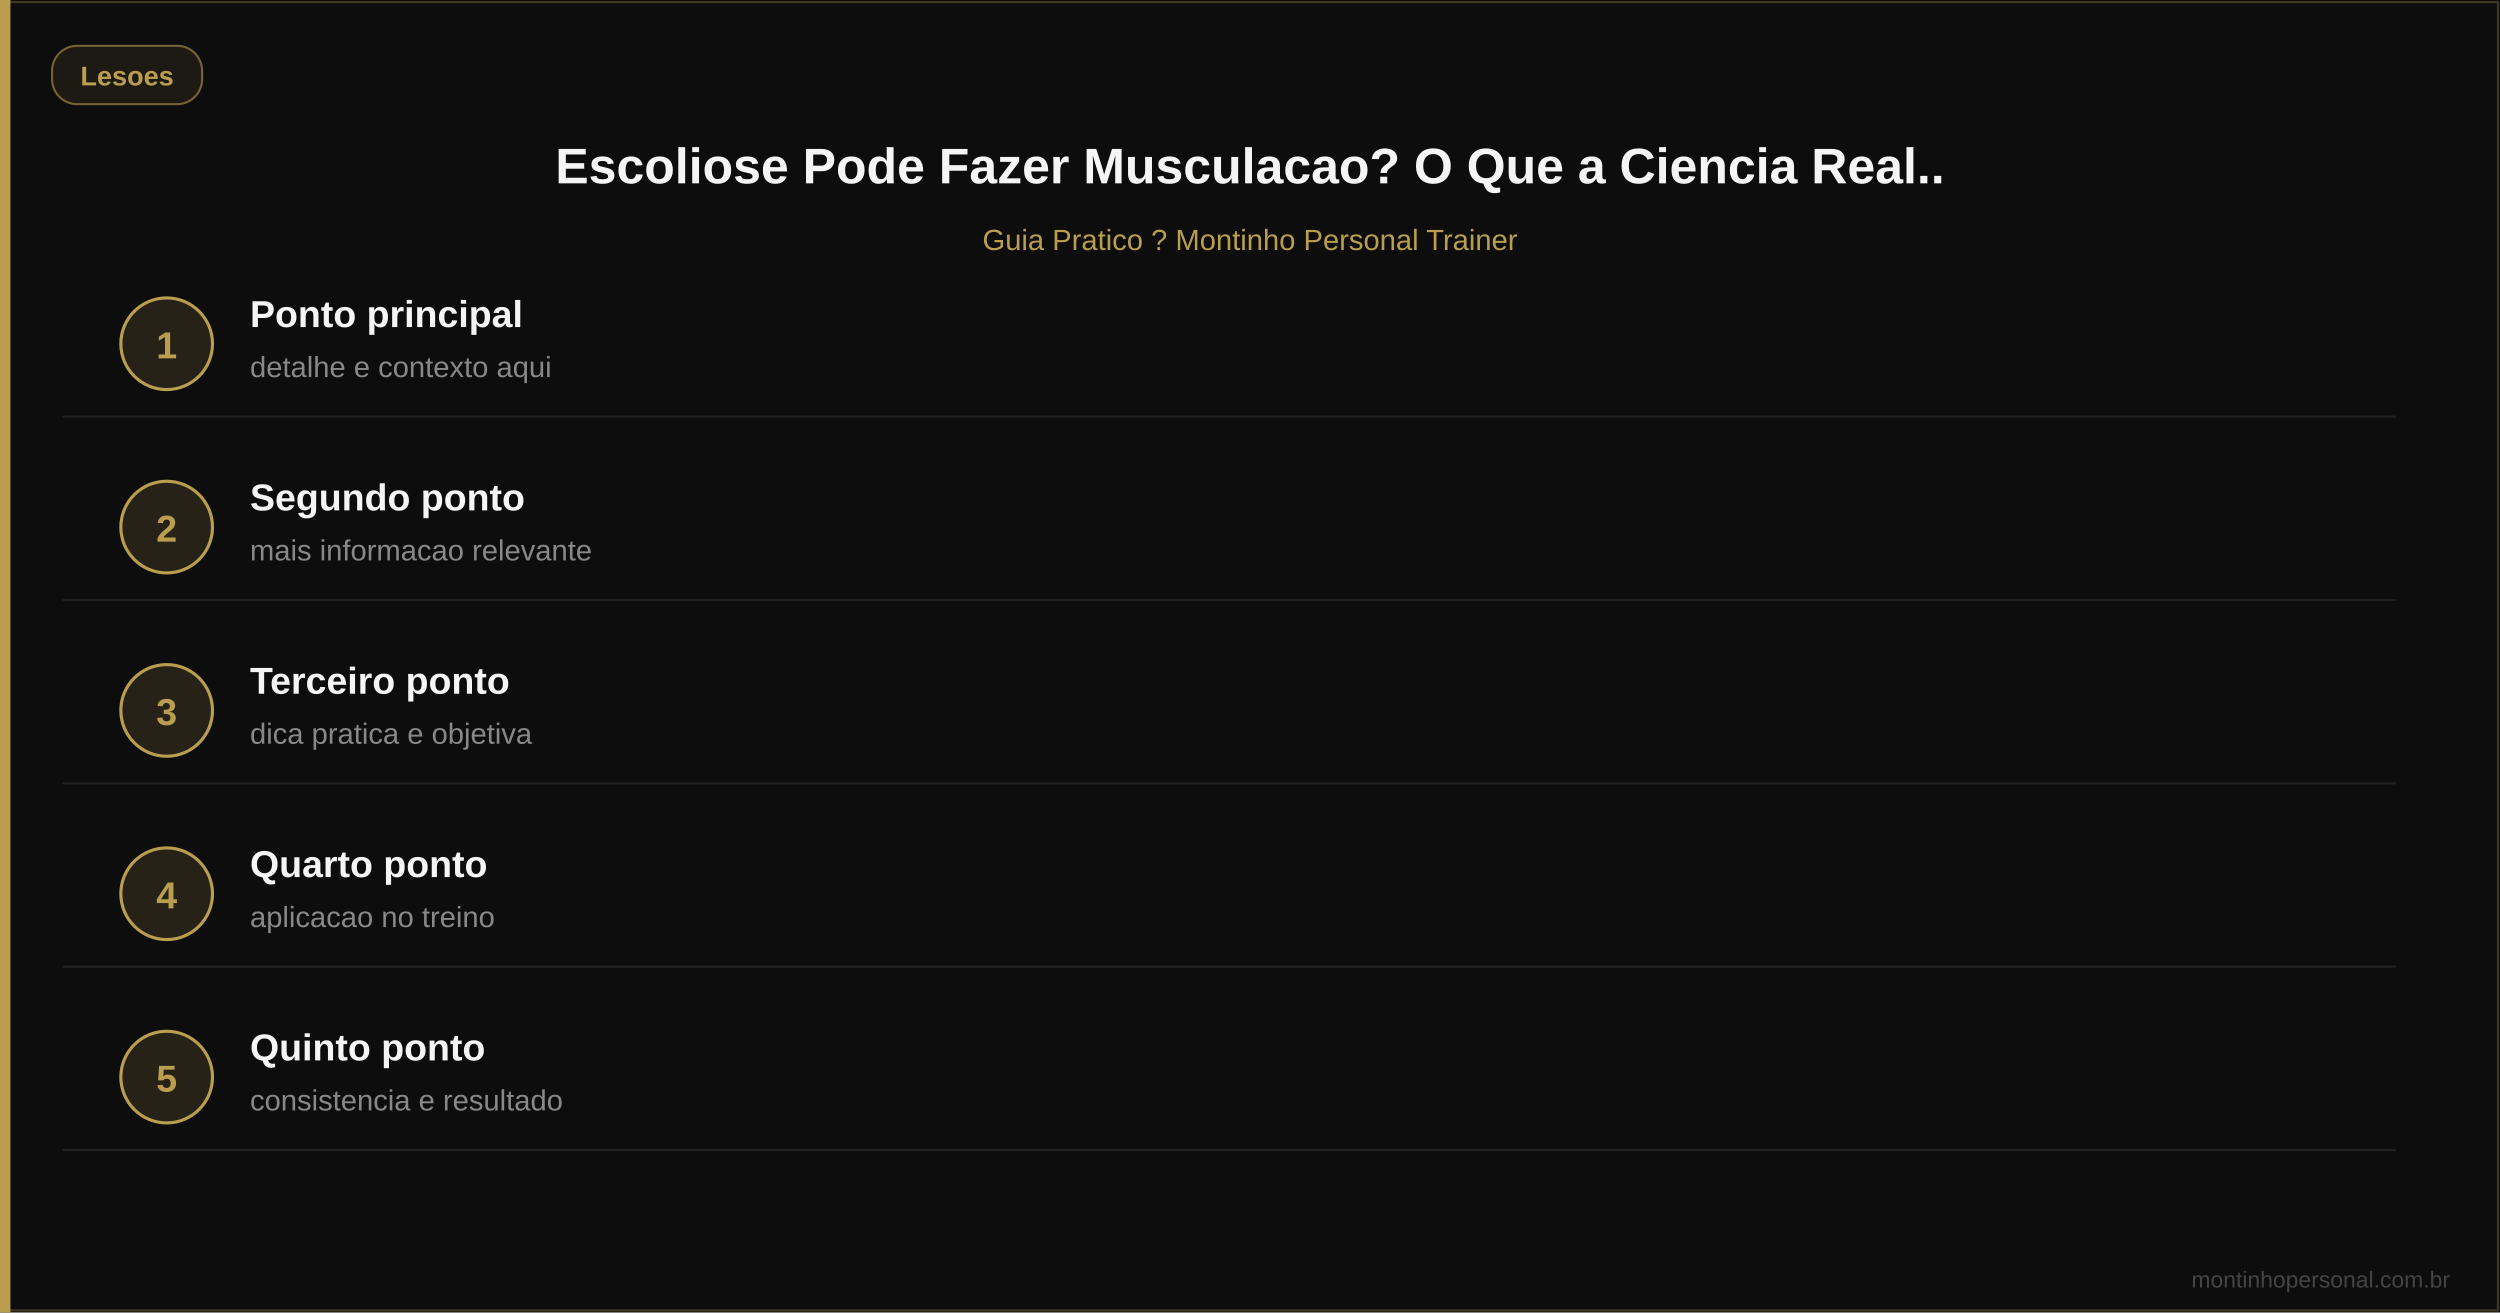
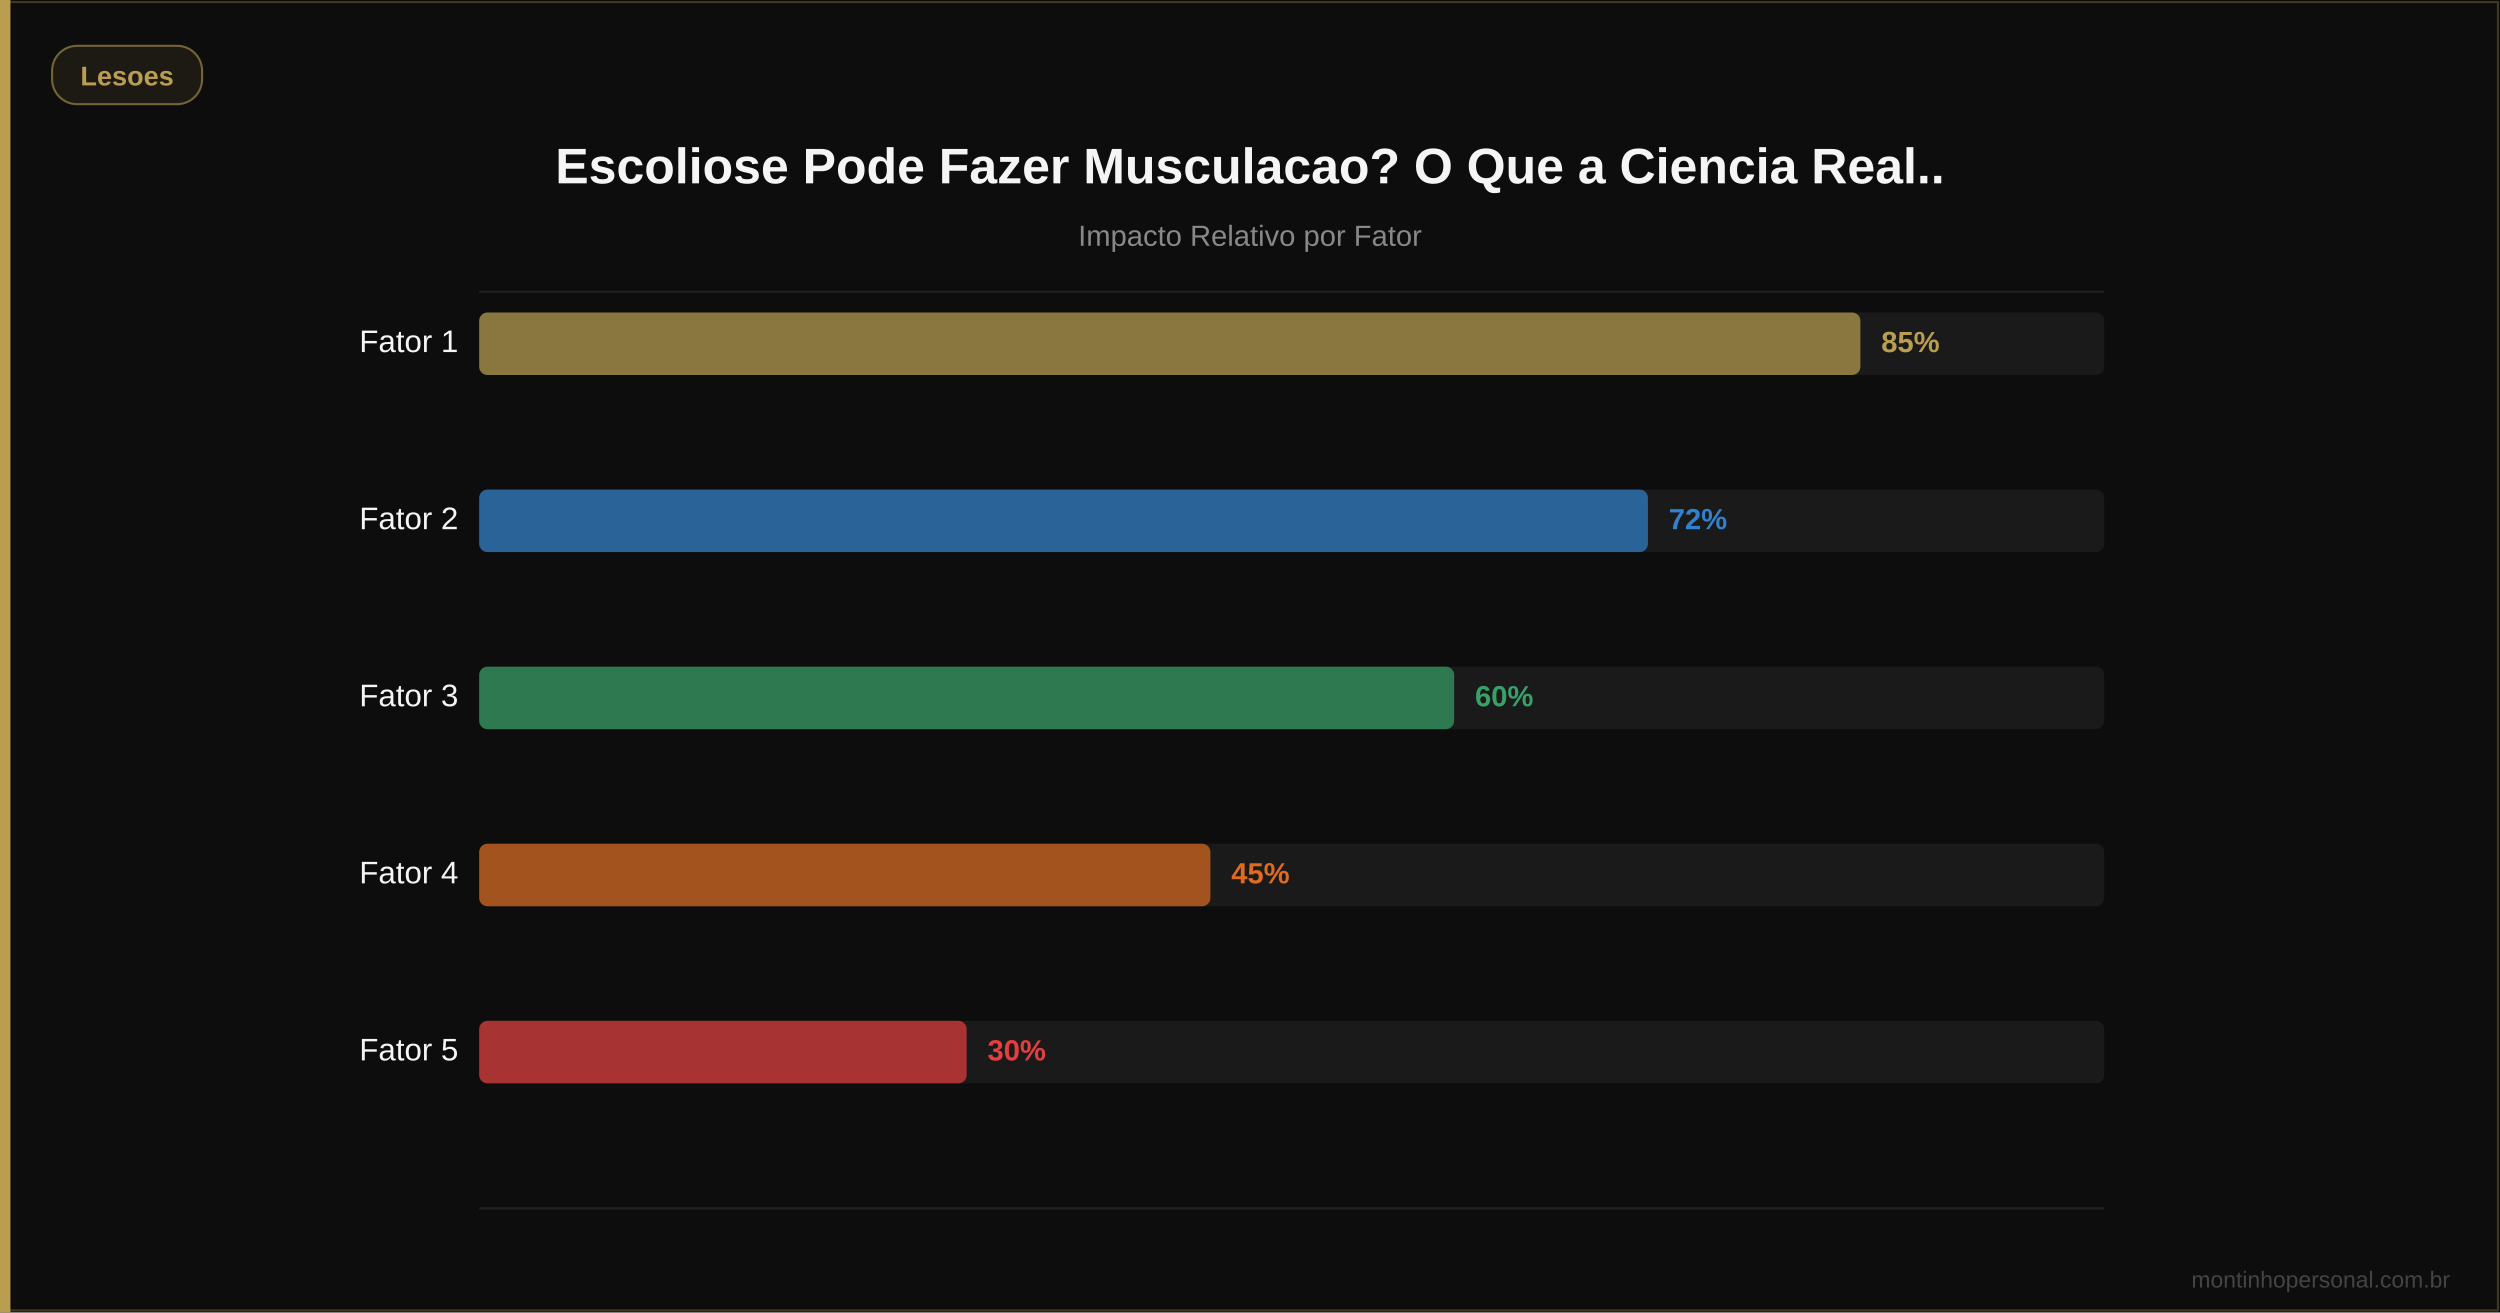
<svg xmlns="http://www.w3.org/2000/svg" viewBox="0 0 1200 630" width="1200" height="630" role="img" aria-label="Escoliose Pode Fazer Musculacao? O Que a Ciencia Realmente Diz">
  <rect width="1200" height="630" fill="#0d0d0d" />
  <rect x="0" y="0" width="5" height="630" fill="#BA9E50" />
  <rect x="1" y="1" width="1198" height="628" fill="none" stroke="#BA9E50" stroke-width="1" opacity="0.3" />
  <rect x="25" y="22" width="72" height="28" rx="12" fill="#BA9E50" fill-opacity="0.15" stroke="#BA9E50" stroke-width="1" opacity="0.6" />
  <text x="61" y="41" font-family="Arial,sans-serif" font-size="13" fill="#BA9E50" text-anchor="middle" font-weight="600">Lesoes</text>
  <text x="600" y="88" font-family="Arial,sans-serif" font-size="24" fill="#F5F5F5" text-anchor="middle" font-weight="bold">Escoliose Pode Fazer Musculacao? O Que a Ciencia Real..</text>
-   <text x="600" y="120" font-family="Arial,sans-serif" font-size="14" fill="#BA9E50" text-anchor="middle">Guia Pratico ? Montinho Personal Trainer</text>
-   <circle cx="80" cy="165" r="22" fill="#BA9E50" fill-opacity="0.15" stroke="#BA9E50" stroke-width="1.5" />
-   <text x="80" y="172" font-family="Arial,sans-serif" font-size="18" fill="#BA9E50" text-anchor="middle" font-weight="bold">1</text>
-   <text x="120" y="157" font-family="Arial,sans-serif" font-size="18" fill="#F5F5F5" font-weight="bold">Ponto principal</text>
-   <text x="120" y="181" font-family="Arial,sans-serif" font-size="14" fill="#888888">detalhe e contexto aqui</text>
-   <line x1="30" y1="200" x2="1150" y2="200" stroke="#222" stroke-width="1" />
-   <circle cx="80" cy="253" r="22" fill="#BA9E50" fill-opacity="0.15" stroke="#BA9E50" stroke-width="1.5" />
-   <text x="80" y="260" font-family="Arial,sans-serif" font-size="18" fill="#BA9E50" text-anchor="middle" font-weight="bold">2</text>
-   <text x="120" y="245" font-family="Arial,sans-serif" font-size="18" fill="#F5F5F5" font-weight="bold">Segundo ponto</text>
-   <text x="120" y="269" font-family="Arial,sans-serif" font-size="14" fill="#888888">mais informacao relevante</text>
-   <line x1="30" y1="288" x2="1150" y2="288" stroke="#222" stroke-width="1" />
-   <circle cx="80" cy="341" r="22" fill="#BA9E50" fill-opacity="0.15" stroke="#BA9E50" stroke-width="1.5" />
-   <text x="80" y="348" font-family="Arial,sans-serif" font-size="18" fill="#BA9E50" text-anchor="middle" font-weight="bold">3</text>
-   <text x="120" y="333" font-family="Arial,sans-serif" font-size="18" fill="#F5F5F5" font-weight="bold">Terceiro ponto</text>
-   <text x="120" y="357" font-family="Arial,sans-serif" font-size="14" fill="#888888">dica pratica e objetiva</text>
-   <line x1="30" y1="376" x2="1150" y2="376" stroke="#222" stroke-width="1" />
-   <circle cx="80" cy="429" r="22" fill="#BA9E50" fill-opacity="0.15" stroke="#BA9E50" stroke-width="1.5" />
-   <text x="80" y="436" font-family="Arial,sans-serif" font-size="18" fill="#BA9E50" text-anchor="middle" font-weight="bold">4</text>
-   <text x="120" y="421" font-family="Arial,sans-serif" font-size="18" fill="#F5F5F5" font-weight="bold">Quarto ponto</text>
-   <text x="120" y="445" font-family="Arial,sans-serif" font-size="14" fill="#888888">aplicacao no treino</text>
-   <line x1="30" y1="464" x2="1150" y2="464" stroke="#222" stroke-width="1" />
-   <circle cx="80" cy="517" r="22" fill="#BA9E50" fill-opacity="0.15" stroke="#BA9E50" stroke-width="1.5" />
-   <text x="80" y="524" font-family="Arial,sans-serif" font-size="18" fill="#BA9E50" text-anchor="middle" font-weight="bold">5</text>
-   <text x="120" y="509" font-family="Arial,sans-serif" font-size="18" fill="#F5F5F5" font-weight="bold">Quinto ponto</text>
-   <text x="120" y="533" font-family="Arial,sans-serif" font-size="14" fill="#888888">consistencia e resultado</text>
-   <line x1="30" y1="552" x2="1150" y2="552" stroke="#222" stroke-width="1" />
+   <text x="600" y="118" font-family="Arial,sans-serif" font-size="14" fill="#888888" text-anchor="middle">Impacto Relativo por Fator</text>
+   <line x1="230" y1="140" x2="1010" y2="140" stroke="#222" stroke-width="1" />
+   <line x1="230" y1="580" x2="1010" y2="580" stroke="#222" stroke-width="1" />
+   <text x="220" y="169" font-family="Arial,sans-serif" font-size="15" fill="#F5F5F5" text-anchor="end">Fator 1</text>
+   <rect x="230" y="150" width="780" height="30" rx="4" fill="#1a1a1a" />
+   <rect x="230" y="150" width="663" height="30" rx="4" fill="#BA9E50" fill-opacity="0.7" />
+   <text x="903" y="169" font-family="Arial,sans-serif" font-size="14" fill="#BA9E50" font-weight="bold">85%</text>
+   <text x="220" y="254" font-family="Arial,sans-serif" font-size="15" fill="#F5F5F5" text-anchor="end">Fator 2</text>
+   <rect x="230" y="235" width="780" height="30" rx="4" fill="#1a1a1a" />
+   <rect x="230" y="235" width="561" height="30" rx="4" fill="#3182CE" fill-opacity="0.7" />
+   <text x="801" y="254" font-family="Arial,sans-serif" font-size="14" fill="#3182CE" font-weight="bold">72%</text>
+   <text x="220" y="339" font-family="Arial,sans-serif" font-size="15" fill="#F5F5F5" text-anchor="end">Fator 3</text>
+   <rect x="230" y="320" width="780" height="30" rx="4" fill="#1a1a1a" />
+   <rect x="230" y="320" width="468" height="30" rx="4" fill="#38A169" fill-opacity="0.7" />
+   <text x="708" y="339" font-family="Arial,sans-serif" font-size="14" fill="#38A169" font-weight="bold">60%</text>
+   <text x="220" y="424" font-family="Arial,sans-serif" font-size="15" fill="#F5F5F5" text-anchor="end">Fator 4</text>
+   <rect x="230" y="405" width="780" height="30" rx="4" fill="#1a1a1a" />
+   <rect x="230" y="405" width="351" height="30" rx="4" fill="#DD6B20" fill-opacity="0.7" />
+   <text x="591" y="424" font-family="Arial,sans-serif" font-size="14" fill="#DD6B20" font-weight="bold">45%</text>
+   <text x="220" y="509" font-family="Arial,sans-serif" font-size="15" fill="#F5F5F5" text-anchor="end">Fator 5</text>
+   <rect x="230" y="490" width="780" height="30" rx="4" fill="#1a1a1a" />
+   <rect x="230" y="490" width="234" height="30" rx="4" fill="#E53E3E" fill-opacity="0.7" />
+   <text x="474" y="509" font-family="Arial,sans-serif" font-size="14" fill="#E53E3E" font-weight="bold">30%</text>
  <text x="1176" y="618" font-family="Arial,sans-serif" font-size="11" fill="#444" text-anchor="end">montinhopersonal.com.br</text>
</svg>
